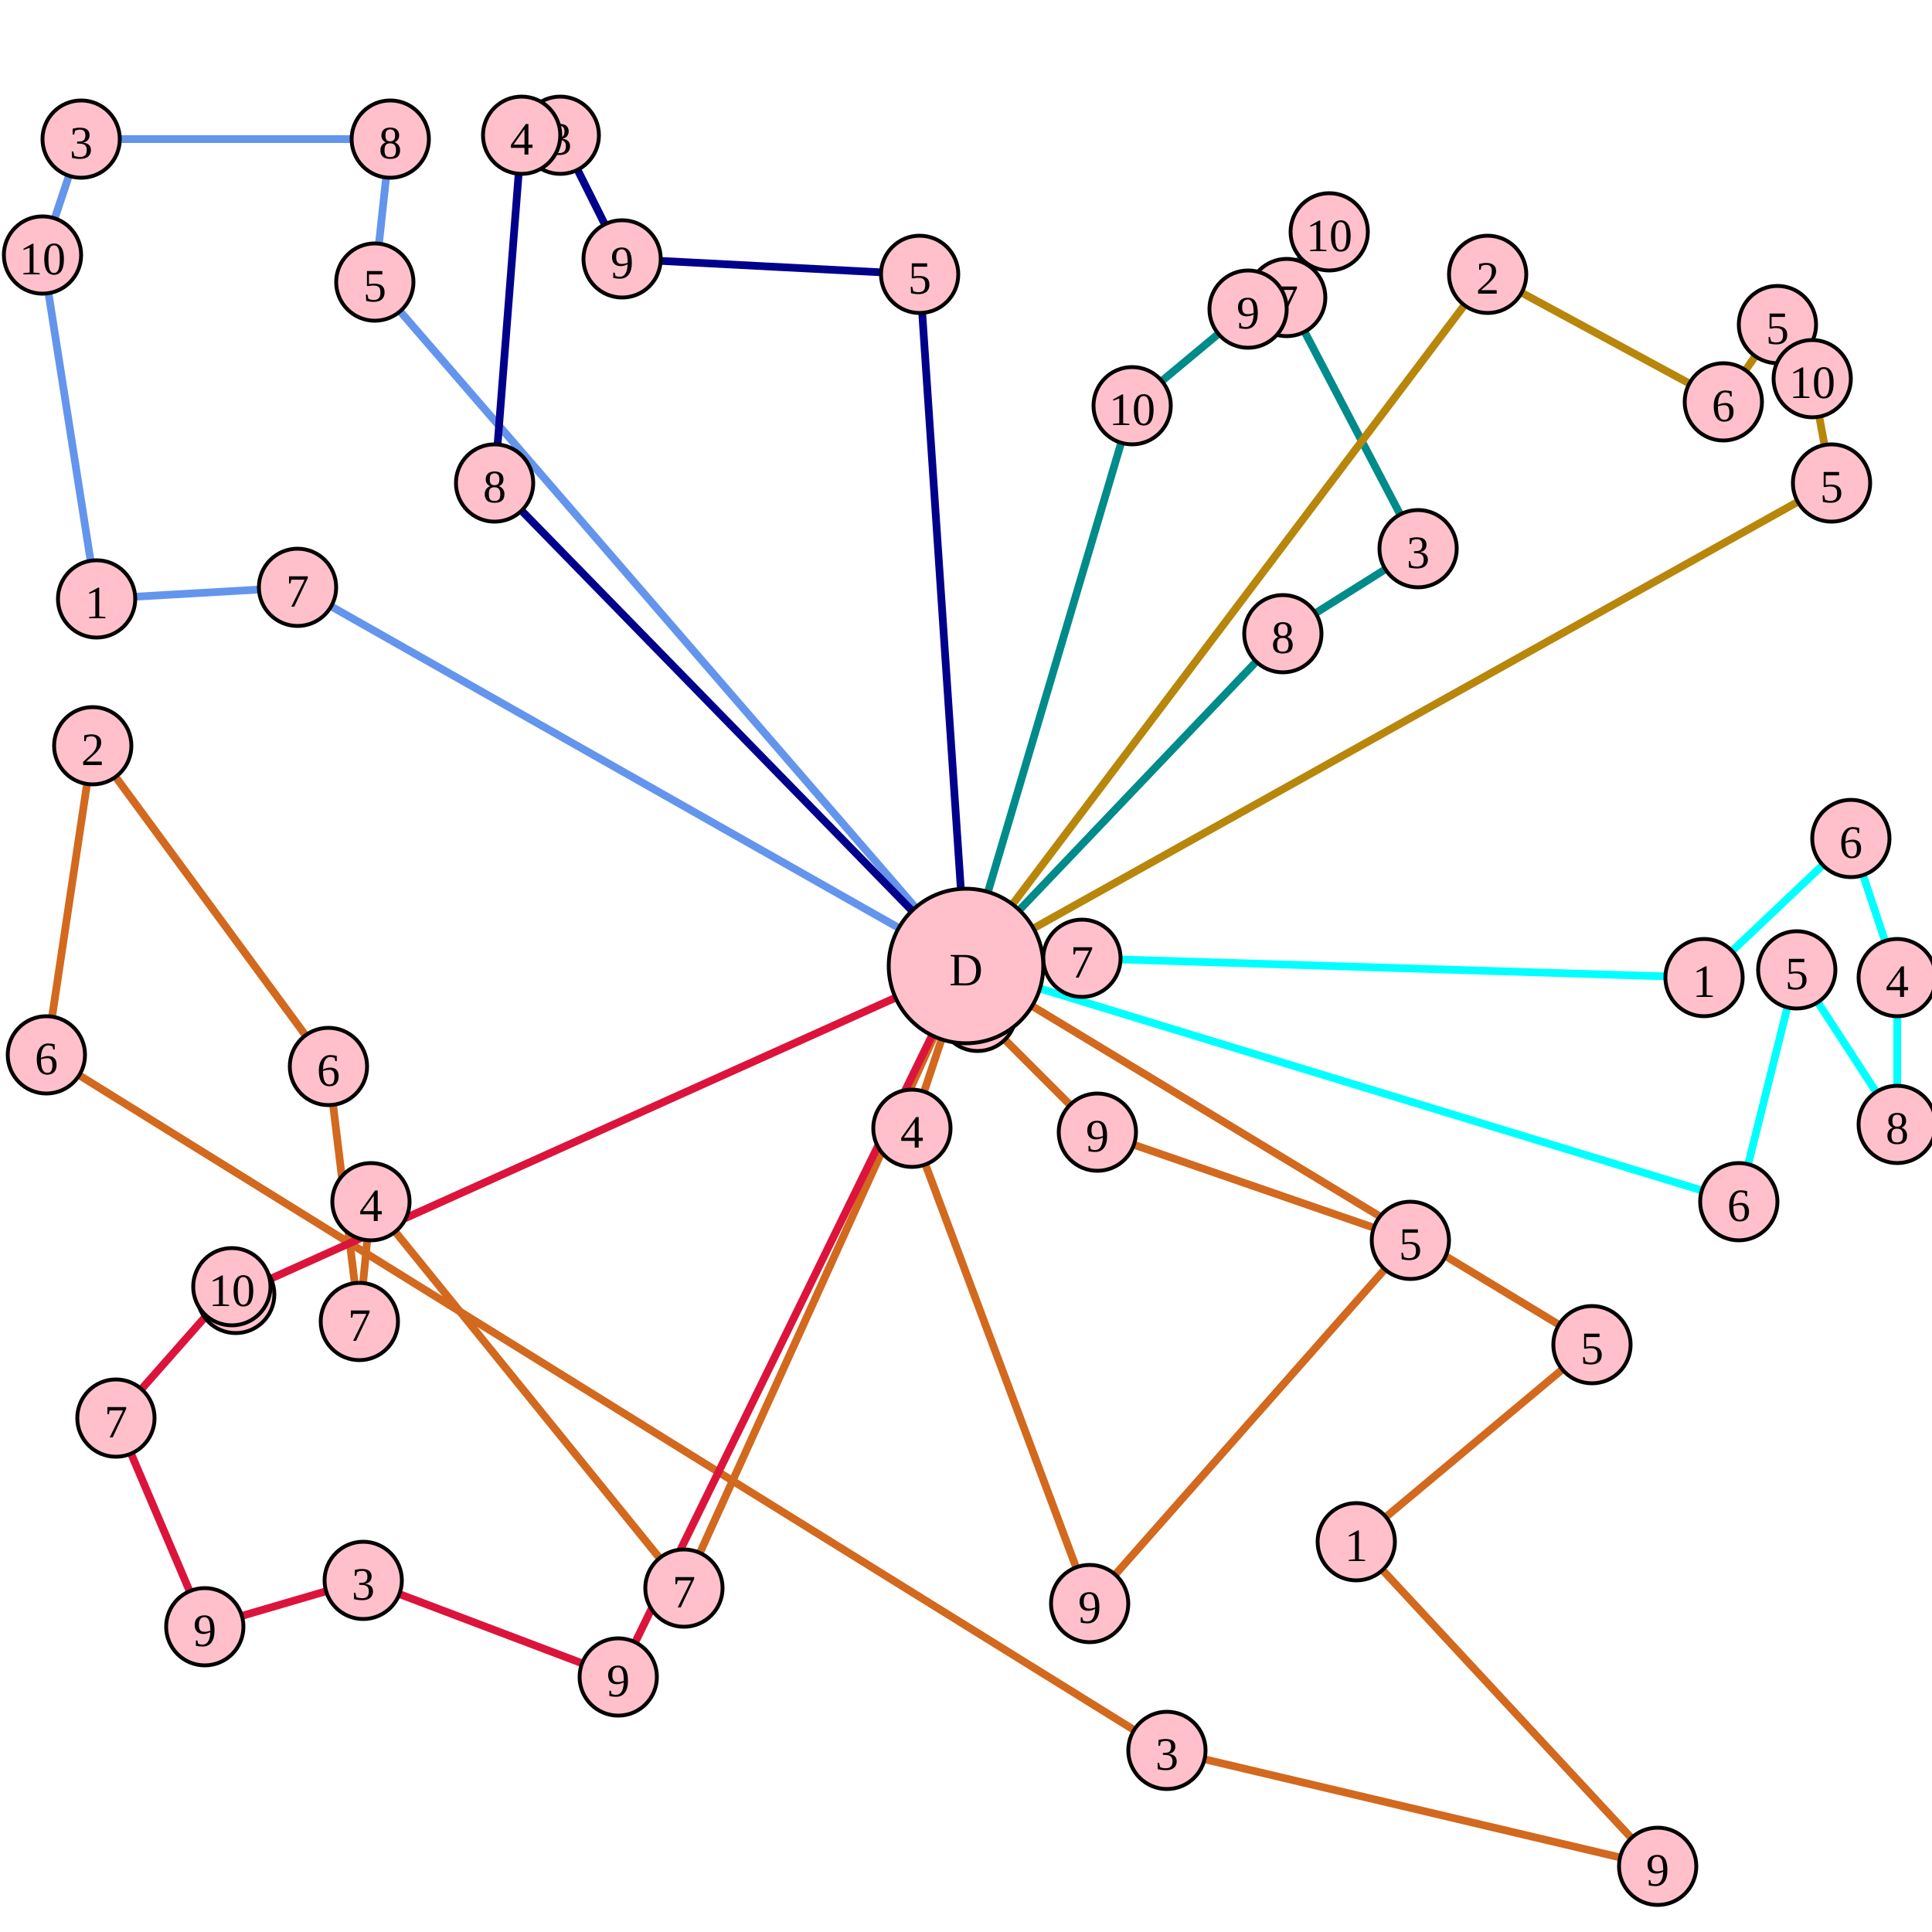
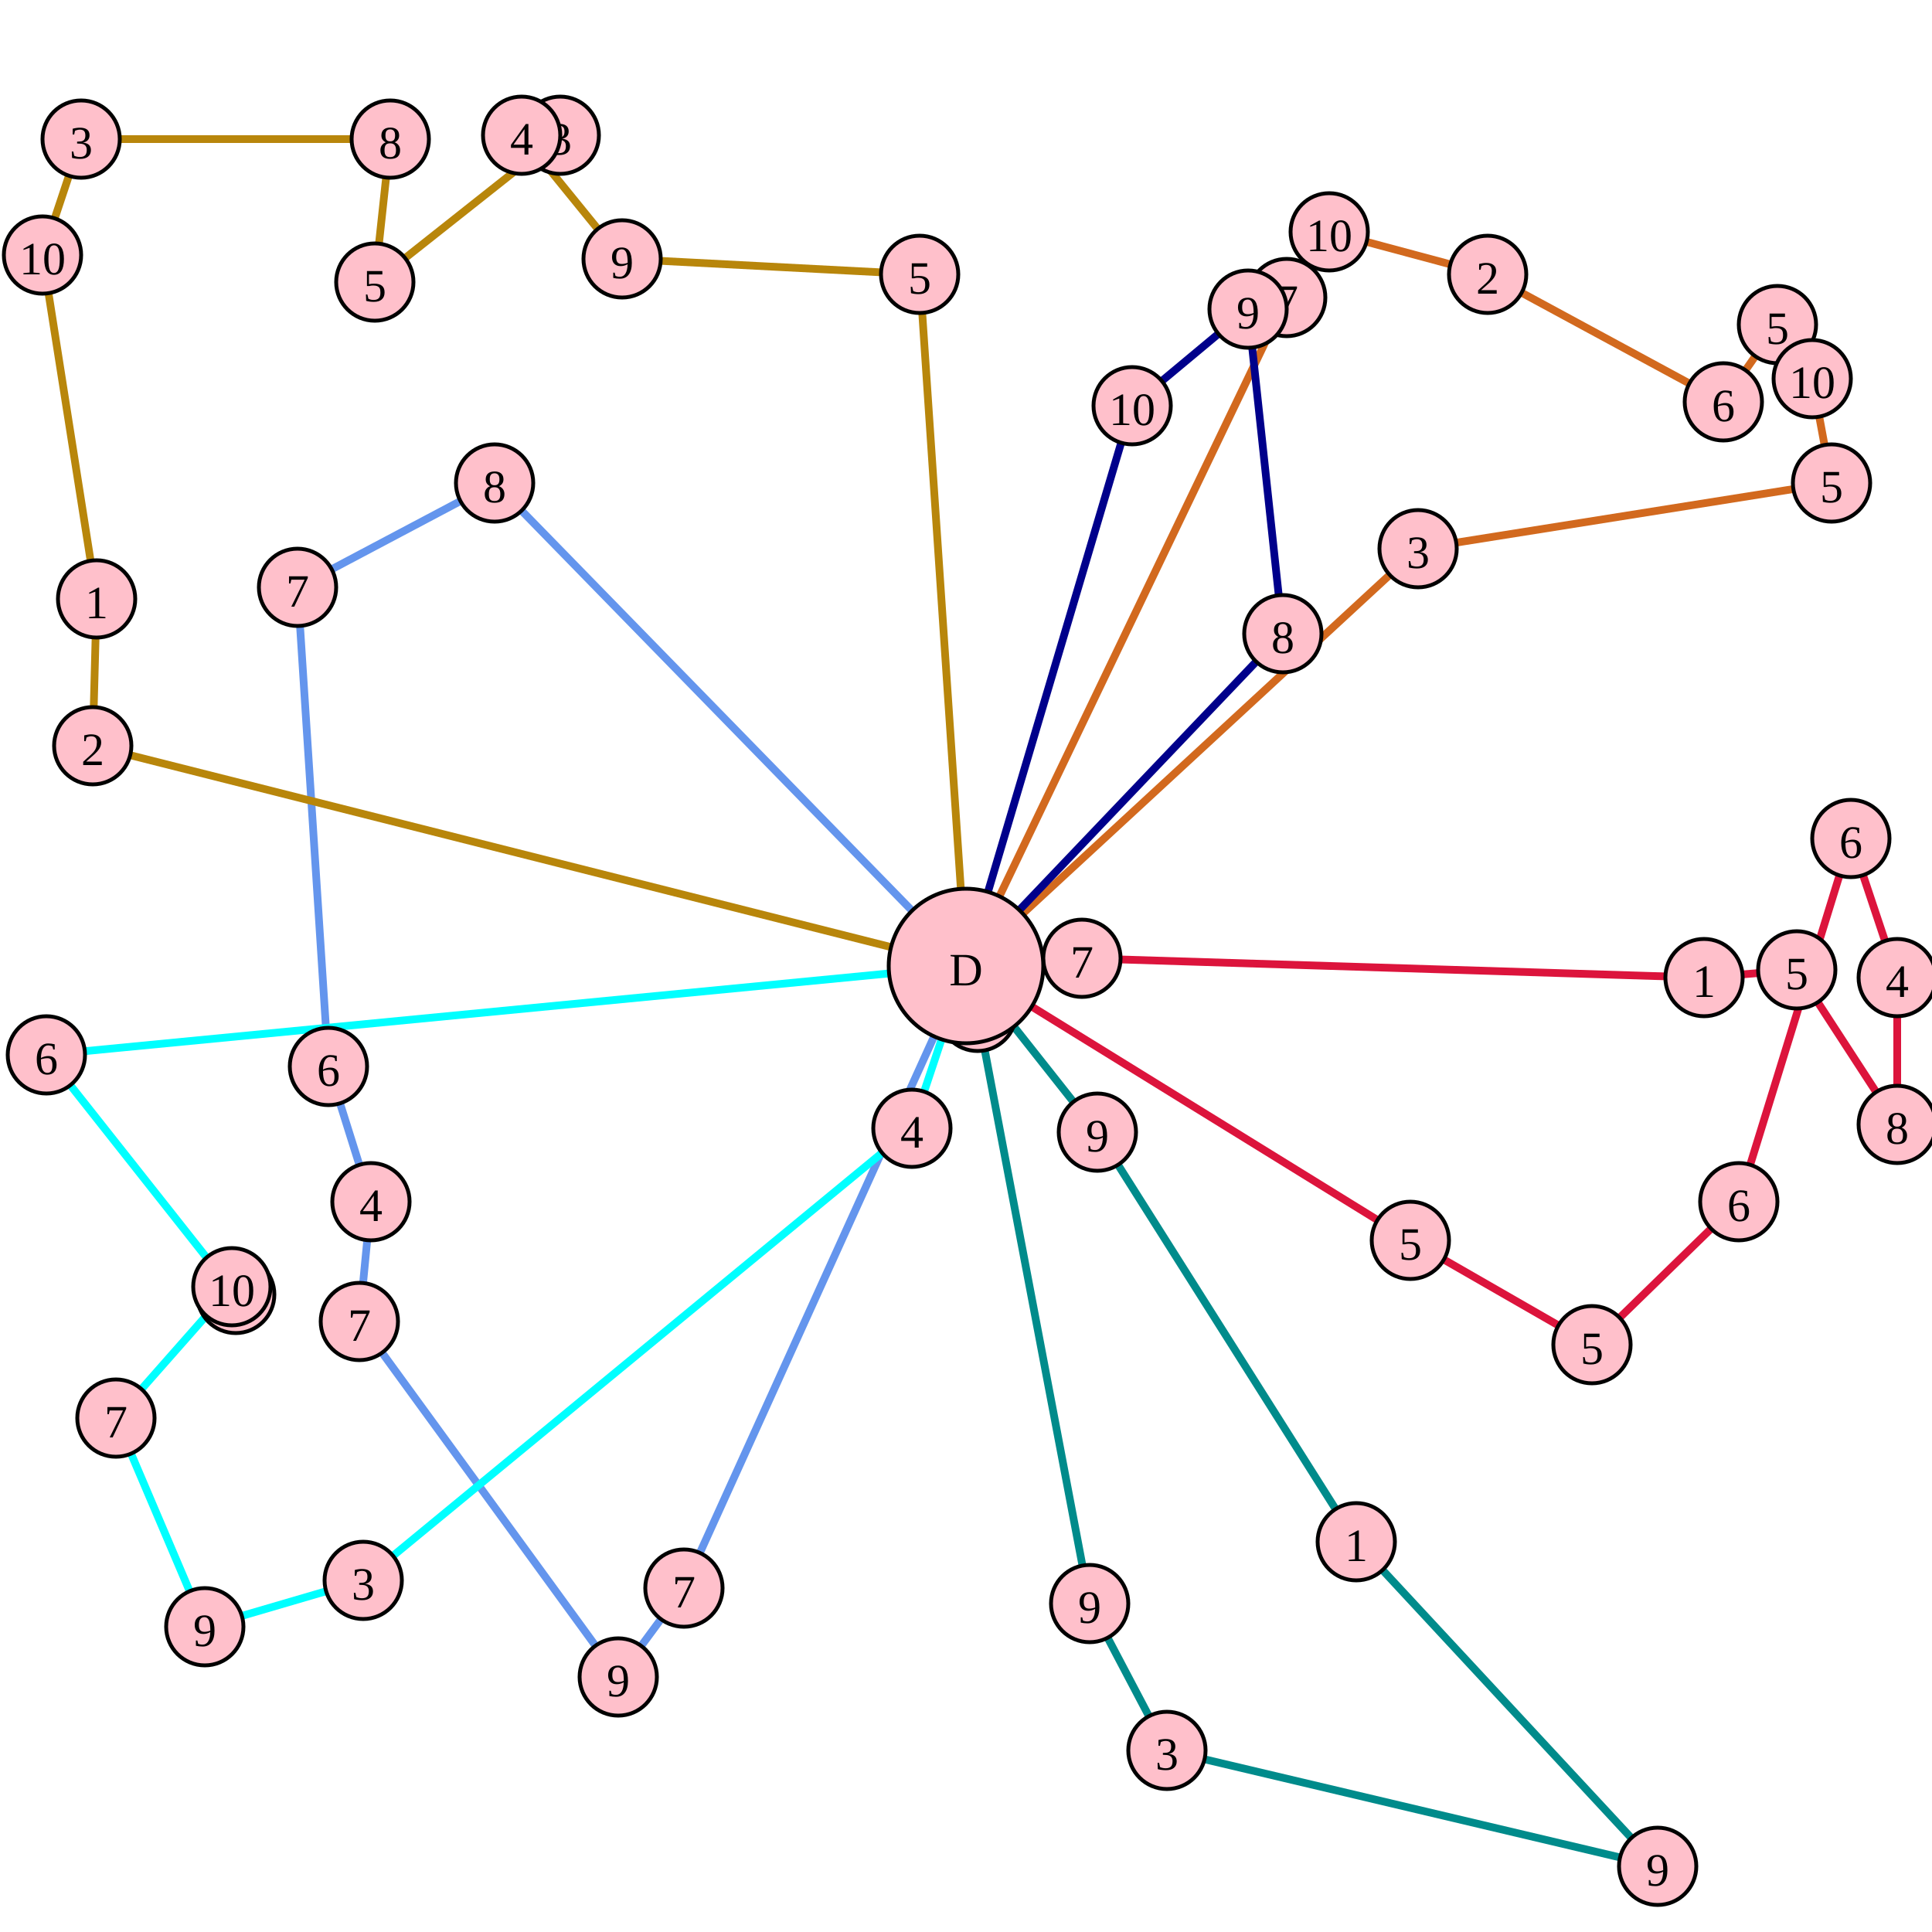
<svg xmlns="http://www.w3.org/2000/svg" width="8cm" height="8cm" viewBox="0 0 500 500" version="1.1">
-   <path d="M250.0 250.0 L412.0 348.0L351.0 399.0L429.0 483.0L302.0 453.0L12.0 273.0L24.0 193.0L85.0 276.0L93.0 342.0L96.0 311.0L177.0 411.0z" stroke="chocolate" fill="none" stroke-width="2" />
-   <path d="M250.0 250.0 L77.0 152.0L25.0 155.0L11.0 66.0L21.0 36.0L101.0 36.0L97.0 73.0z" stroke="cornflowerblue" fill="none" stroke-width="2" />
-   <path d="M250.0 250.0 L160.0 434.0L94.0 409.0L53.0 421.0L30.0 367.0L60.0 333.0L61.0 335.0z" stroke="crimson" fill="none" stroke-width="2" />
-   <path d="M250.0 250.0 L280.0 248.0L441.0 253.0L479.0 217.0L491.0 253.0L491.0 291.0L465.0 251.0L450.0 311.0z" stroke="cyan" fill="none" stroke-width="2" />
-   <path d="M250.0 250.0 L238.0 71.0L161.0 67.0L145.0 35.0L135.0 35.0L128.0 125.0z" stroke="darkblue" fill="none" stroke-width="2" />
-   <path d="M250.0 250.0 L293.0 105.0L323.0 80.0L344.0 60.0L333.0 77.0L367.0 142.0L332.0 164.0z" stroke="darkcyan" fill="none" stroke-width="2" />
-   <path d="M250.0 250.0 L385.0 71.0L446.0 104.0L460.0 84.0L469.0 98.0L474.0 125.0z" stroke="darkgoldenrod" fill="none" stroke-width="2" />
-   <path d="M250.0 250.0 L236.0 292.0L282.0 415.0L365.0 321.0L284.0 293.0L253.0 262.0z" stroke="chocolate" fill="none" stroke-width="2" />
+   <path d="M250.0 250.0 L333.0 77.0L344.0 60.0L385.0 71.0L446.0 104.0L460.0 84.0L469.0 98.0L474.0 125.0L367.0 142.0z" stroke="chocolate" fill="none" stroke-width="2" />
+   <path d="M250.0 250.0 L128.0 125.0L77.0 152.0L85.0 276.0L96.0 311.0L93.0 342.0L160.0 434.0L177.0 411.0z" stroke="cornflowerblue" fill="none" stroke-width="2" />
+   <path d="M250.0 250.0 L365.0 321.0L412.0 348.0L450.0 311.0L479.0 217.0L491.0 253.0L491.0 291.0L465.0 251.0L441.0 253.0L280.0 248.0z" stroke="crimson" fill="none" stroke-width="2" />
+   <path d="M250.0 250.0 L12.0 273.0L61.0 335.0L60.0 333.0L30.0 367.0L53.0 421.0L94.0 409.0L236.0 292.0z" stroke="cyan" fill="none" stroke-width="2" />
+   <path d="M250.0 250.0 L293.0 105.0L323.0 80.0L332.0 164.0z" stroke="darkblue" fill="none" stroke-width="2" />
+   <path d="M250.0 250.0 L284.0 293.0L351.0 399.0L429.0 483.0L302.0 453.0L282.0 415.0L253.0 262.0z" stroke="darkcyan" fill="none" stroke-width="2" />
+   <path d="M250.0 250.0 L24.0 193.0L25.0 155.0L11.0 66.0L21.0 36.0L101.0 36.0L97.0 73.0L145.0 35.0L135.0 35.0L161.0 67.0L238.0 71.0z" stroke="darkgoldenrod" fill="none" stroke-width="2" />
  <g transform="translate(96,311)">
    <circle cx="0" cy="0" r="10" fill="pink" stroke="black" stroke-width="1" />
    <text text-anchor="middle" y="5">4</text>
  </g>
  <g transform="translate(161,67)">
    <circle cx="0" cy="0" r="10" fill="pink" stroke="black" stroke-width="1" />
    <text text-anchor="middle" y="5">9</text>
  </g>
  <g transform="translate(429,483)">
    <circle cx="0" cy="0" r="10" fill="pink" stroke="black" stroke-width="1" />
    <text text-anchor="middle" y="5">9</text>
  </g>
  <g transform="translate(332,164)">
    <circle cx="0" cy="0" r="10" fill="pink" stroke="black" stroke-width="1" />
    <text text-anchor="middle" y="5">8</text>
  </g>
  <g transform="translate(160,434)">
    <circle cx="0" cy="0" r="10" fill="pink" stroke="black" stroke-width="1" />
    <text text-anchor="middle" y="5">9</text>
  </g>
  <g transform="translate(344,60)">
    <circle cx="0" cy="0" r="10" fill="pink" stroke="black" stroke-width="1" />
    <text text-anchor="middle" y="5">10</text>
  </g>
  <g transform="translate(61,335)">
    <circle cx="0" cy="0" r="10" fill="pink" stroke="black" stroke-width="1" />
    <text text-anchor="middle" y="5">10</text>
  </g>
  <g transform="translate(333,77)">
    <circle cx="0" cy="0" r="10" fill="pink" stroke="black" stroke-width="1" />
    <text text-anchor="middle" y="5">7</text>
  </g>
  <g transform="translate(177,411)">
    <circle cx="0" cy="0" r="10" fill="pink" stroke="black" stroke-width="1" />
    <text text-anchor="middle" y="5">7</text>
  </g>
  <g transform="translate(128,125)">
    <circle cx="0" cy="0" r="10" fill="pink" stroke="black" stroke-width="1" />
    <text text-anchor="middle" y="5">8</text>
  </g>
  <g transform="translate(238,71)">
    <circle cx="0" cy="0" r="10" fill="pink" stroke="black" stroke-width="1" />
    <text text-anchor="middle" y="5">5</text>
  </g>
  <g transform="translate(253,262)">
    <circle cx="0" cy="0" r="10" fill="pink" stroke="black" stroke-width="1" />
    <text text-anchor="middle" y="5">6</text>
  </g>
  <g transform="translate(302,453)">
    <circle cx="0" cy="0" r="10" fill="pink" stroke="black" stroke-width="1" />
    <text text-anchor="middle" y="5">3</text>
  </g>
  <g transform="translate(236,292)">
    <circle cx="0" cy="0" r="10" fill="pink" stroke="black" stroke-width="1" />
    <text text-anchor="middle" y="5">4</text>
  </g>
  <g transform="translate(30,367)">
    <circle cx="0" cy="0" r="10" fill="pink" stroke="black" stroke-width="1" />
    <text text-anchor="middle" y="5">7</text>
  </g>
  <g transform="translate(282,415)">
    <circle cx="0" cy="0" r="10" fill="pink" stroke="black" stroke-width="1" />
    <text text-anchor="middle" y="5">9</text>
  </g>
  <g transform="translate(53,421)">
    <circle cx="0" cy="0" r="10" fill="pink" stroke="black" stroke-width="1" />
    <text text-anchor="middle" y="5">9</text>
  </g>
  <g transform="translate(85,276)">
    <circle cx="0" cy="0" r="10" fill="pink" stroke="black" stroke-width="1" />
    <text text-anchor="middle" y="5">6</text>
  </g>
  <g transform="translate(412,348)">
    <circle cx="0" cy="0" r="10" fill="pink" stroke="black" stroke-width="1" />
    <text text-anchor="middle" y="5">5</text>
  </g>
  <g transform="translate(280,248)">
    <circle cx="0" cy="0" r="10" fill="pink" stroke="black" stroke-width="1" />
    <text text-anchor="middle" y="5">7</text>
  </g>
  <g transform="translate(60,333)">
    <circle cx="0" cy="0" r="10" fill="pink" stroke="black" stroke-width="1" />
    <text text-anchor="middle" y="5">10</text>
  </g>
  <g transform="translate(491,253)">
    <circle cx="0" cy="0" r="10" fill="pink" stroke="black" stroke-width="1" />
    <text text-anchor="middle" y="5">4</text>
  </g>
  <g transform="translate(365,321)">
    <circle cx="0" cy="0" r="10" fill="pink" stroke="black" stroke-width="1" />
    <text text-anchor="middle" y="5">5</text>
  </g>
  <g transform="translate(101,36)">
    <circle cx="0" cy="0" r="10" fill="pink" stroke="black" stroke-width="1" />
    <text text-anchor="middle" y="5">8</text>
  </g>
  <g transform="translate(97,73)">
    <circle cx="0" cy="0" r="10" fill="pink" stroke="black" stroke-width="1" />
    <text text-anchor="middle" y="5">5</text>
  </g>
  <g transform="translate(385,71)">
    <circle cx="0" cy="0" r="10" fill="pink" stroke="black" stroke-width="1" />
    <text text-anchor="middle" y="5">2</text>
  </g>
  <g transform="translate(450,311)">
    <circle cx="0" cy="0" r="10" fill="pink" stroke="black" stroke-width="1" />
    <text text-anchor="middle" y="5">6</text>
  </g>
  <g transform="translate(465,251)">
    <circle cx="0" cy="0" r="10" fill="pink" stroke="black" stroke-width="1" />
    <text text-anchor="middle" y="5">5</text>
  </g>
  <g transform="translate(491,291)">
    <circle cx="0" cy="0" r="10" fill="pink" stroke="black" stroke-width="1" />
    <text text-anchor="middle" y="5">8</text>
  </g>
  <g transform="translate(94,409)">
    <circle cx="0" cy="0" r="10" fill="pink" stroke="black" stroke-width="1" />
    <text text-anchor="middle" y="5">3</text>
  </g>
  <g transform="translate(25,155)">
    <circle cx="0" cy="0" r="10" fill="pink" stroke="black" stroke-width="1" />
    <text text-anchor="middle" y="5">1</text>
  </g>
  <g transform="translate(145,35)">
    <circle cx="0" cy="0" r="10" fill="pink" stroke="black" stroke-width="1" />
    <text text-anchor="middle" y="5">3</text>
  </g>
  <g transform="translate(474,125)">
    <circle cx="0" cy="0" r="10" fill="pink" stroke="black" stroke-width="1" />
    <text text-anchor="middle" y="5">5</text>
  </g>
  <g transform="translate(460,84)">
    <circle cx="0" cy="0" r="10" fill="pink" stroke="black" stroke-width="1" />
    <text text-anchor="middle" y="5">5</text>
  </g>
  <g transform="translate(12,273)">
    <circle cx="0" cy="0" r="10" fill="pink" stroke="black" stroke-width="1" />
    <text text-anchor="middle" y="5">6</text>
  </g>
  <g transform="translate(135,35)">
    <circle cx="0" cy="0" r="10" fill="pink" stroke="black" stroke-width="1" />
    <text text-anchor="middle" y="5">4</text>
  </g>
  <g transform="translate(293,105)">
    <circle cx="0" cy="0" r="10" fill="pink" stroke="black" stroke-width="1" />
    <text text-anchor="middle" y="5">10</text>
  </g>
  <g transform="translate(284,293)">
    <circle cx="0" cy="0" r="10" fill="pink" stroke="black" stroke-width="1" />
    <text text-anchor="middle" y="5">9</text>
  </g>
  <g transform="translate(11,66)">
    <circle cx="0" cy="0" r="10" fill="pink" stroke="black" stroke-width="1" />
    <text text-anchor="middle" y="5">10</text>
  </g>
  <g transform="translate(21,36)">
    <circle cx="0" cy="0" r="10" fill="pink" stroke="black" stroke-width="1" />
    <text text-anchor="middle" y="5">3</text>
  </g>
  <g transform="translate(469,98)">
    <circle cx="0" cy="0" r="10" fill="pink" stroke="black" stroke-width="1" />
    <text text-anchor="middle" y="5">10</text>
  </g>
  <g transform="translate(93,342)">
    <circle cx="0" cy="0" r="10" fill="pink" stroke="black" stroke-width="1" />
    <text text-anchor="middle" y="5">7</text>
  </g>
  <g transform="translate(446,104)">
    <circle cx="0" cy="0" r="10" fill="pink" stroke="black" stroke-width="1" />
    <text text-anchor="middle" y="5">6</text>
  </g>
  <g transform="translate(24,193)">
    <circle cx="0" cy="0" r="10" fill="pink" stroke="black" stroke-width="1" />
    <text text-anchor="middle" y="5">2</text>
  </g>
  <g transform="translate(441,253)">
    <circle cx="0" cy="0" r="10" fill="pink" stroke="black" stroke-width="1" />
    <text text-anchor="middle" y="5">1</text>
  </g>
  <g transform="translate(323,80)">
    <circle cx="0" cy="0" r="10" fill="pink" stroke="black" stroke-width="1" />
    <text text-anchor="middle" y="5">9</text>
  </g>
  <g transform="translate(351,399)">
    <circle cx="0" cy="0" r="10" fill="pink" stroke="black" stroke-width="1" />
    <text text-anchor="middle" y="5">1</text>
  </g>
  <g transform="translate(77,152)">
    <circle cx="0" cy="0" r="10" fill="pink" stroke="black" stroke-width="1" />
    <text text-anchor="middle" y="5">7</text>
  </g>
  <g transform="translate(479,217)">
    <circle cx="0" cy="0" r="10" fill="pink" stroke="black" stroke-width="1" />
    <text text-anchor="middle" y="5">6</text>
  </g>
  <g transform="translate(367,142)">
    <circle cx="0" cy="0" r="10" fill="pink" stroke="black" stroke-width="1" />
    <text text-anchor="middle" y="5">3</text>
  </g>
  <g transform="translate(250,250)">
    <circle cx="0" cy="0" r="20" fill="pink" stroke="black" stroke-width="1" />
    <text text-anchor="middle" y="5">D</text>
  </g>
</svg>
